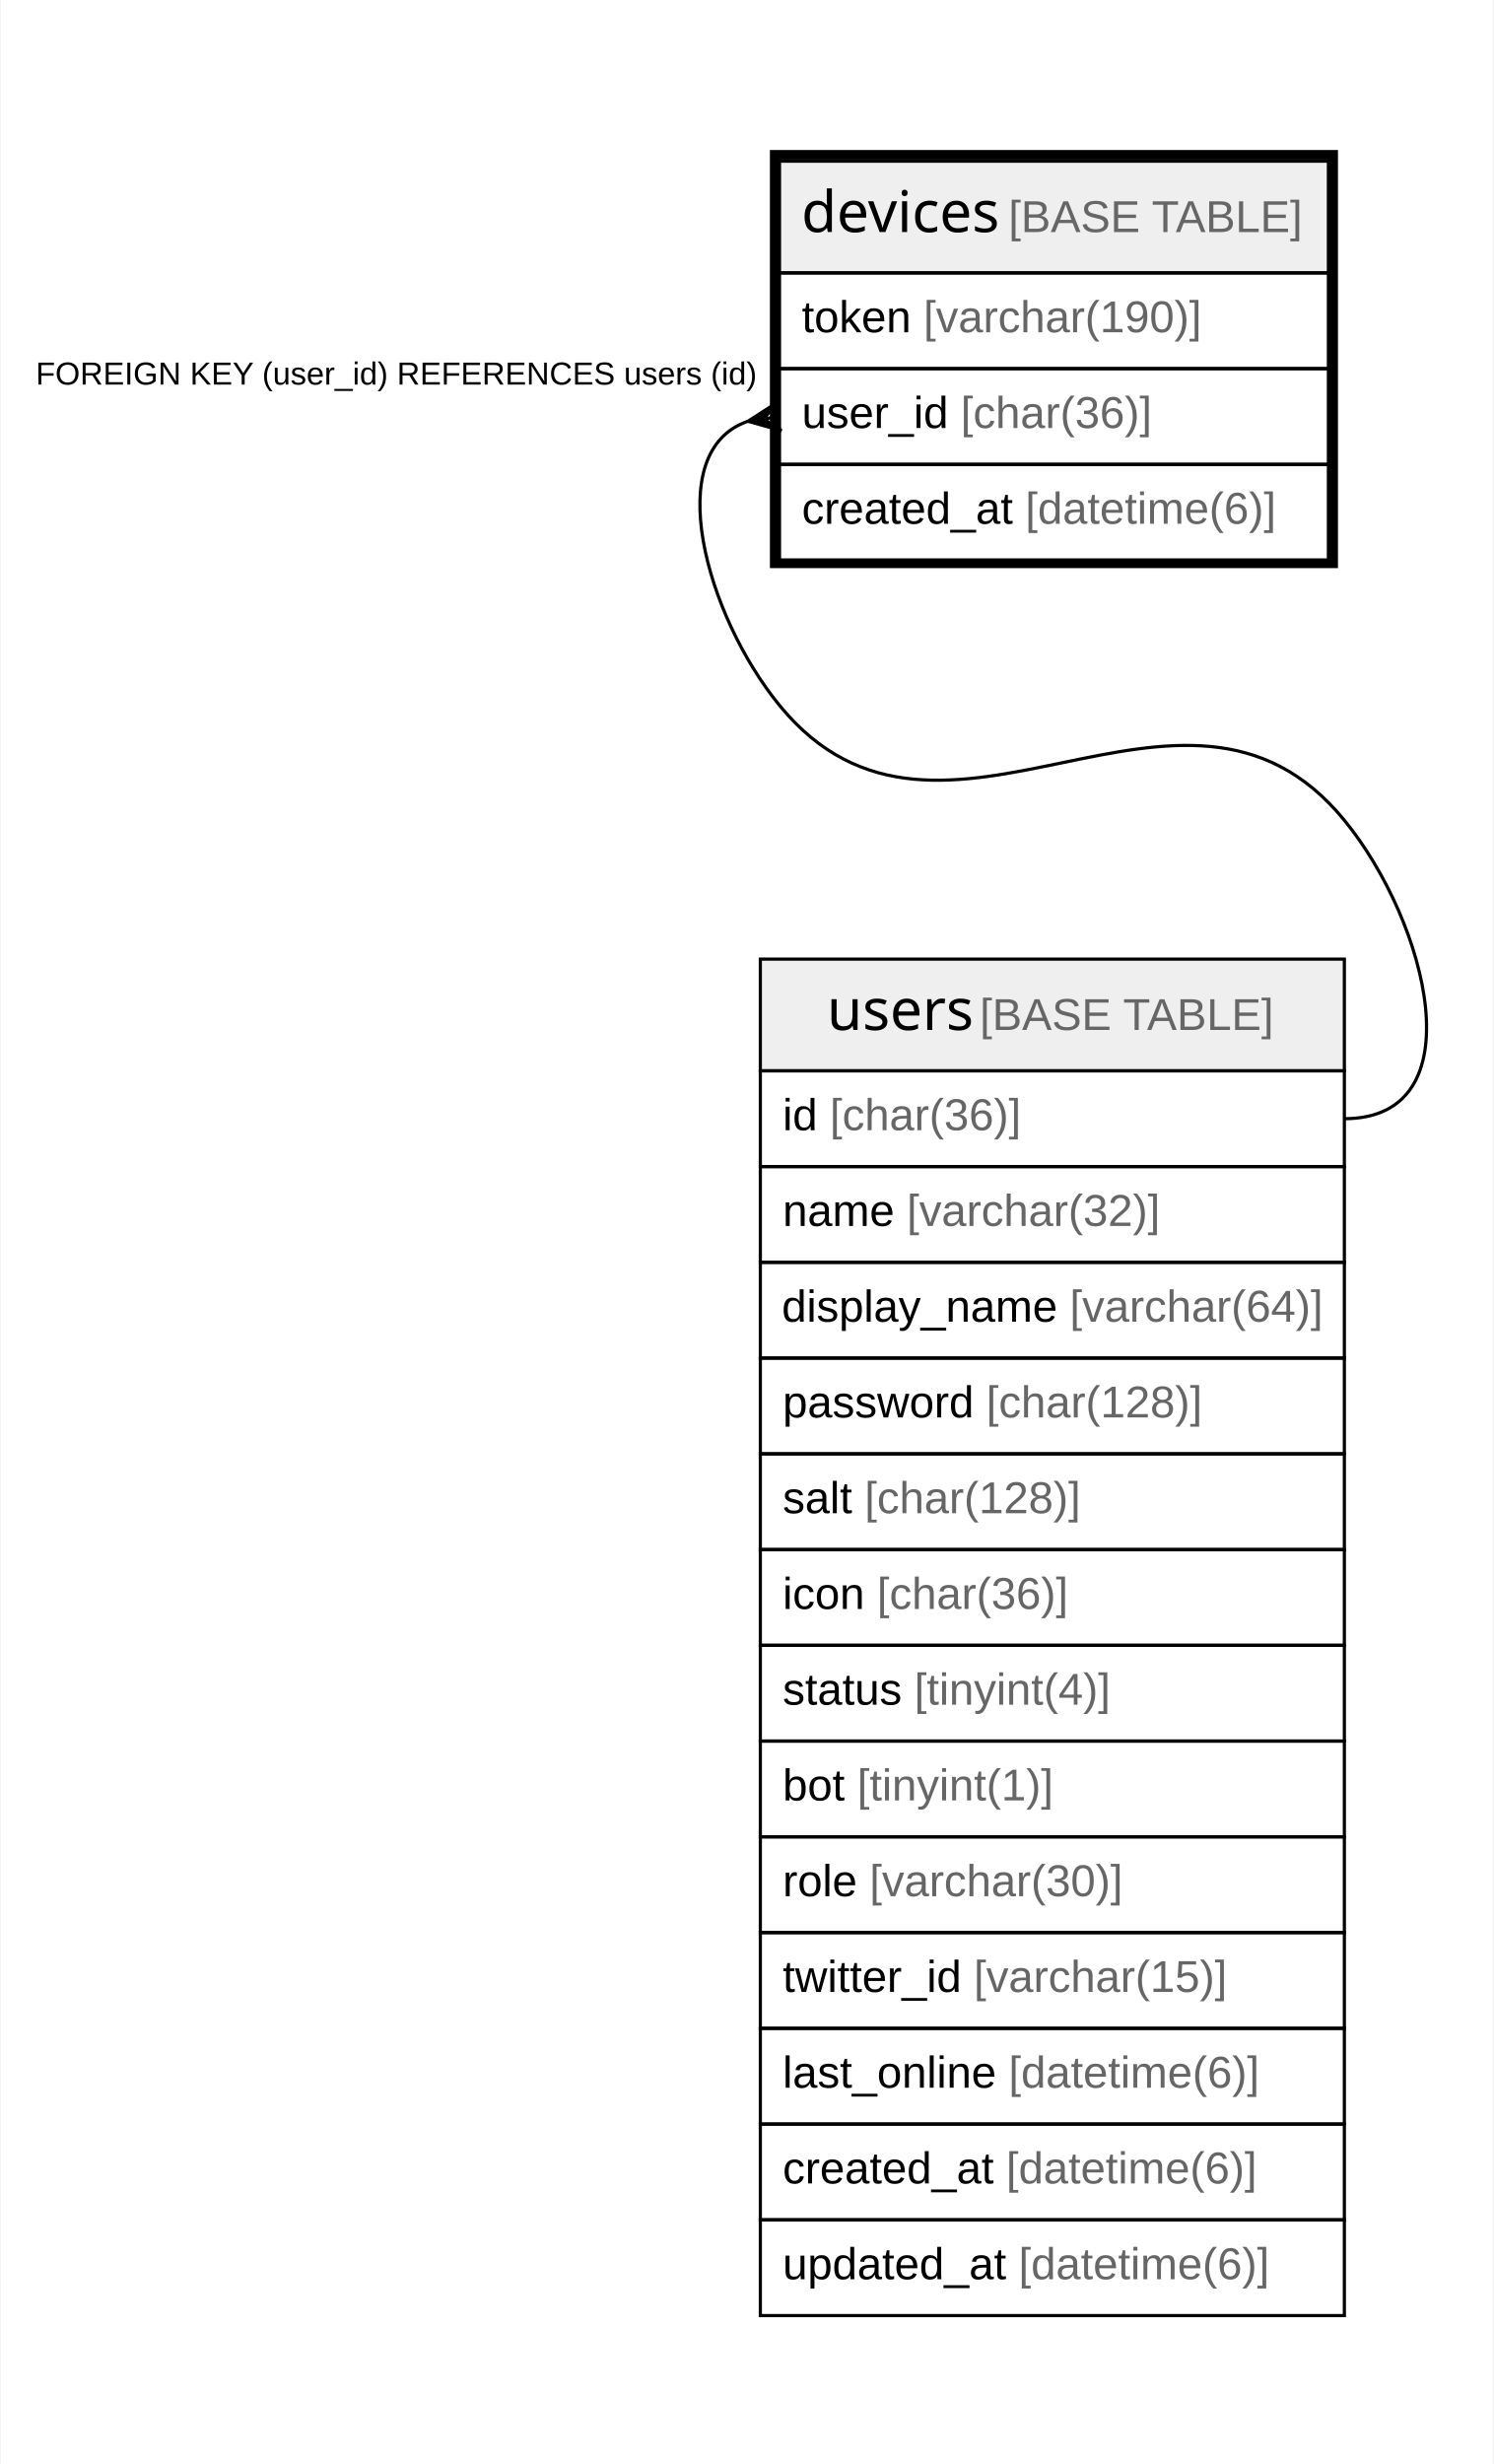
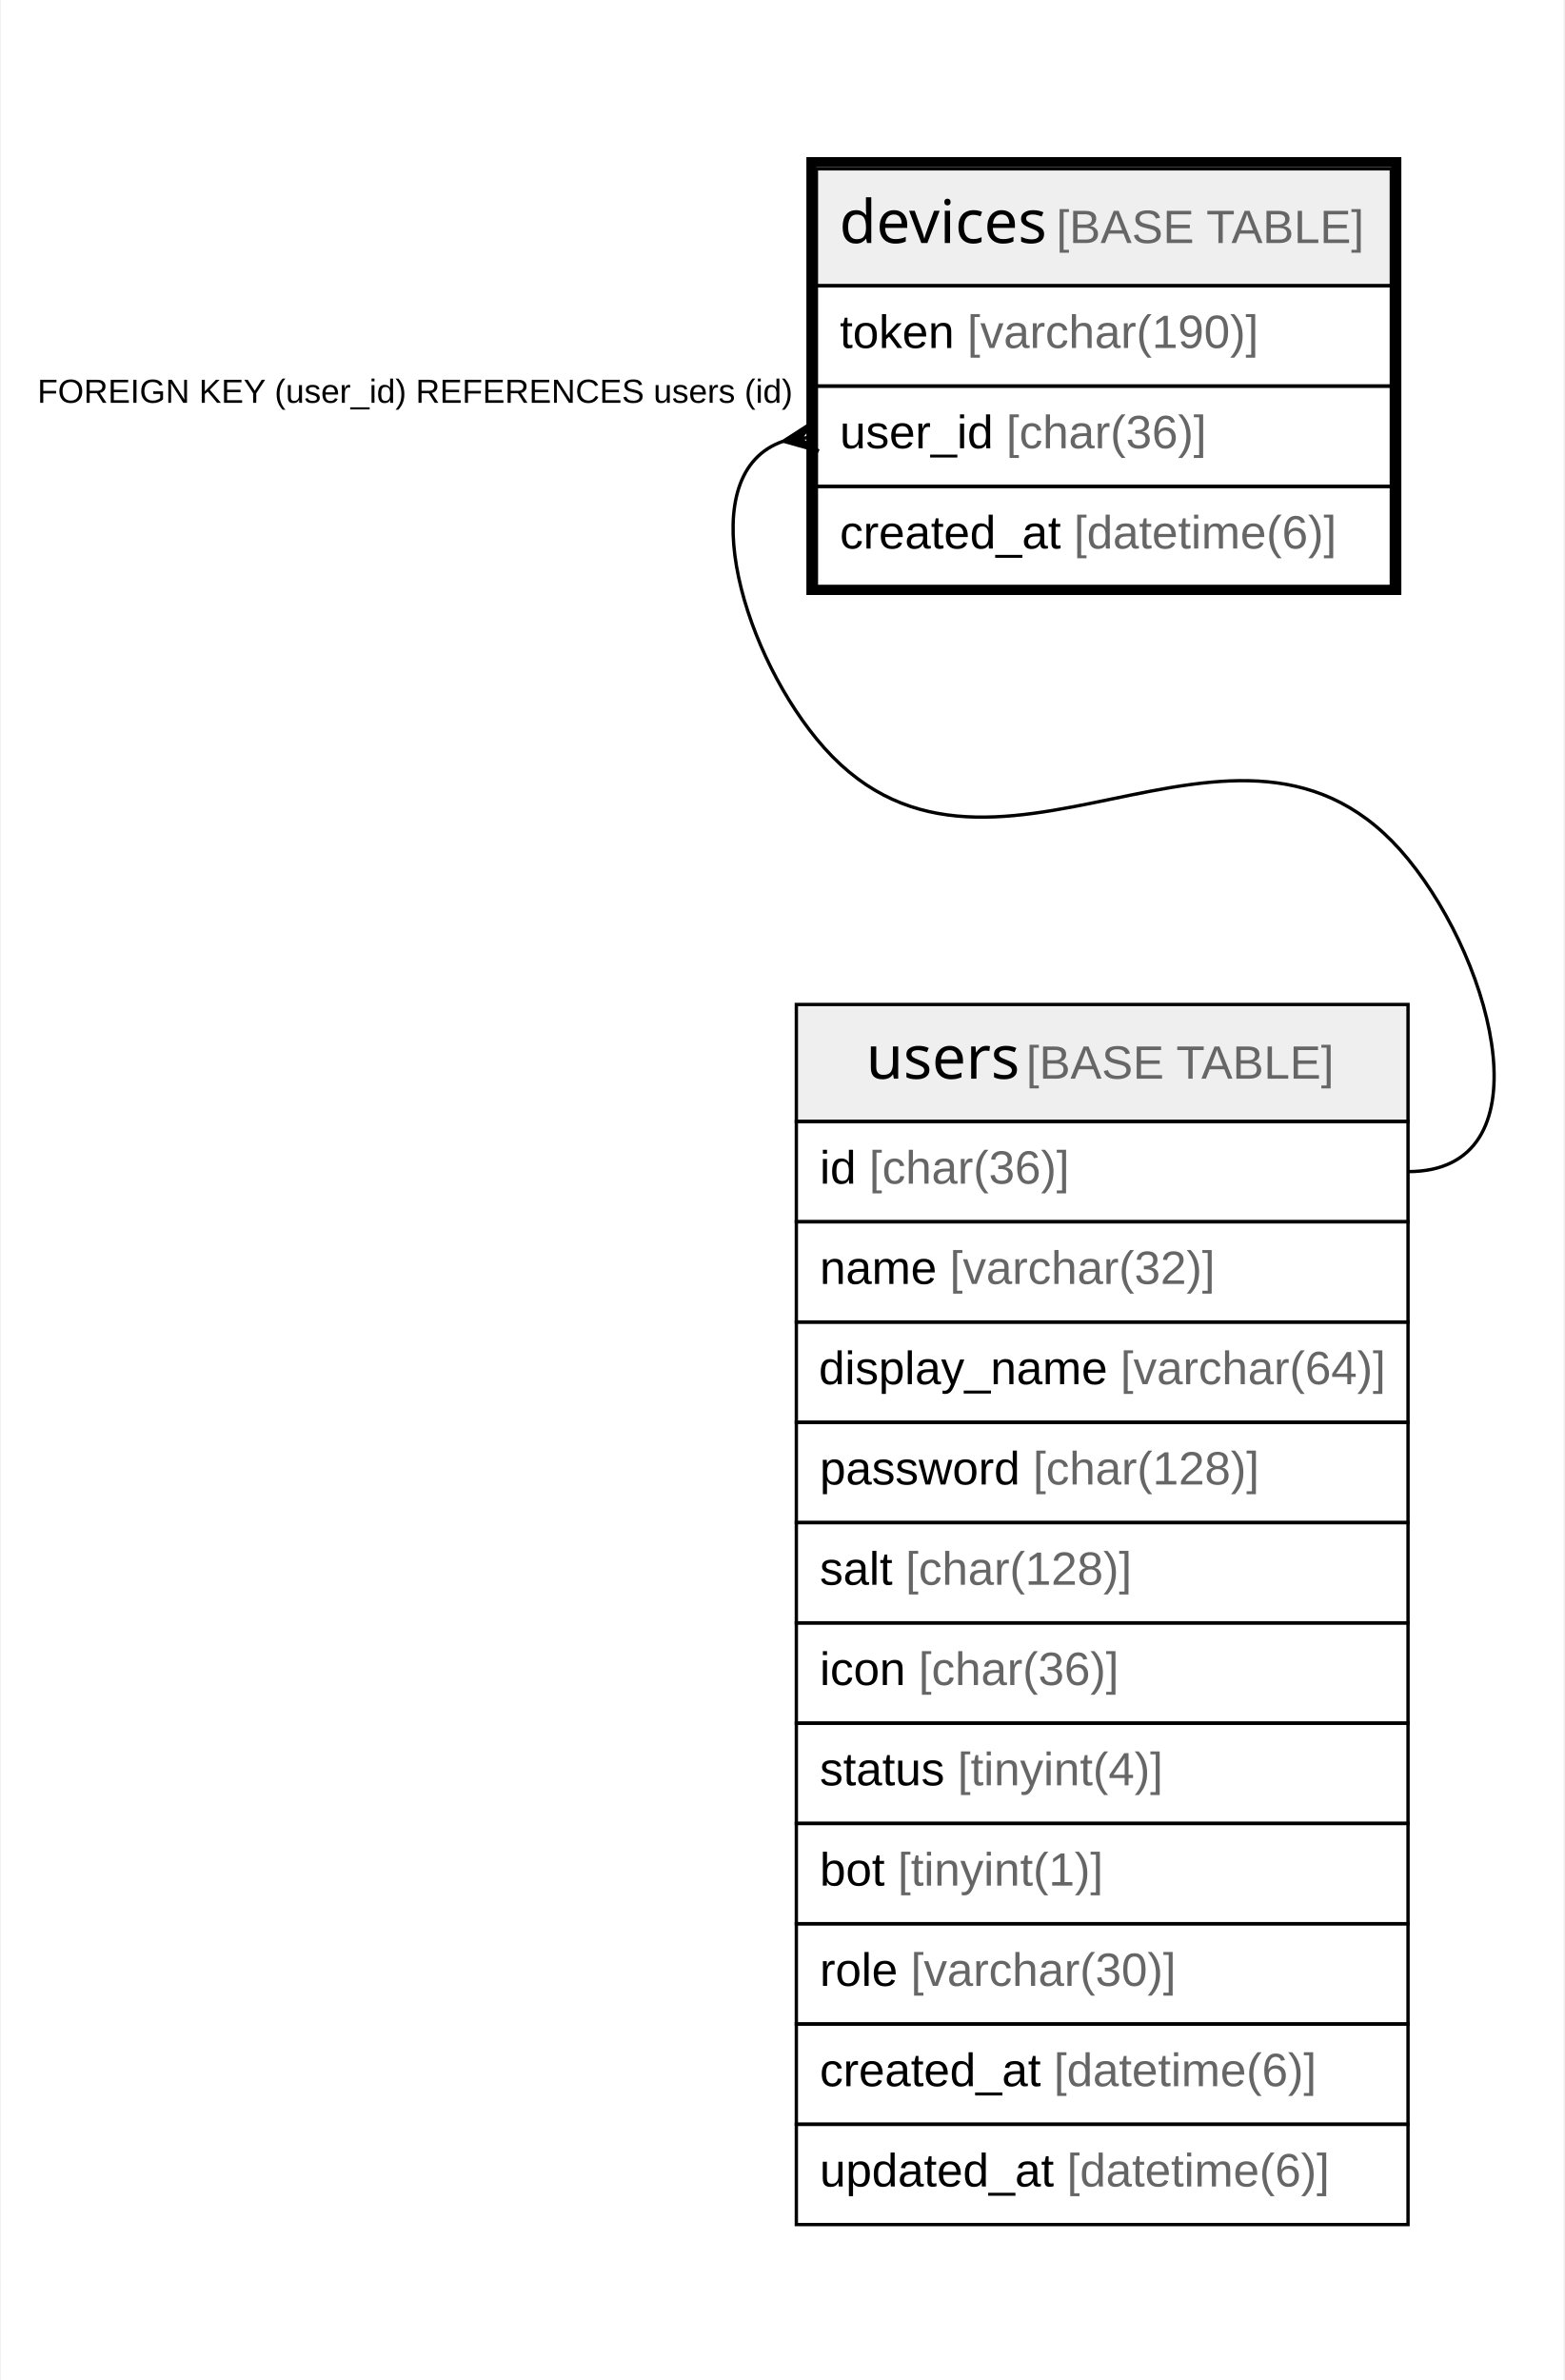
- <svg xmlns="http://www.w3.org/2000/svg" width="468pt" height="772pt" viewBox="0.00 0.00 467.50 772.00">
-   <g id="graph0" class="graph" transform="scale(1 1) rotate(0) translate(4 768)">
-     <polygon fill="#ffffff" stroke="transparent" points="-4,4 -4,-768 463.5,-768 463.5,4 -4,4" />
+ <svg xmlns="http://www.w3.org/2000/svg" width="468pt" height="712pt" viewBox="0.00 0.00 467.50 712.00">
+   <g id="graph0" class="graph" transform="scale(1 1) rotate(0) translate(4 708)">
+     <polygon fill="#ffffff" stroke="transparent" points="-4,4 -4,-708 463.5,-708 463.5,4 -4,4" />
    <g id="node1" class="node">
-       <polygon fill="#efefef" stroke="transparent" points="240,-682.5 240,-717.5 412,-717.5 412,-682.5 240,-682.5" />
-       <polygon fill="none" stroke="#000000" points="240,-682.5 240,-717.5 412,-717.5 412,-682.5 240,-682.5" />
-       <text text-anchor="start" x="246.867" y="-695.3" font-family="Arial Bold" font-size="18.00" fill="#000000">devices</text>
-       <text text-anchor="start" x="307.88" y="-695.3" font-family="Arial" font-size="14.00" fill="#000000"> </text>
-       <text text-anchor="start" x="311.77" y="-695.3" font-family="Arial" font-size="14.00" fill="#666666">[BASE TABLE]</text>
-       <polygon fill="none" stroke="#000000" points="240,-652.5 240,-682.5 412,-682.5 412,-652.5 240,-652.5" />
-       <text text-anchor="start" x="247" y="-663.9" font-family="Arial" font-size="14.00" fill="#000000">token </text>
-       <text text-anchor="start" x="285.129" y="-663.9" font-family="Arial" font-size="14.00" fill="#666666">[varchar(190)]</text>
-       <polygon fill="none" stroke="#000000" points="240,-622.5 240,-652.5 412,-652.5 412,-622.5 240,-622.5" />
-       <text text-anchor="start" x="247" y="-633.9" font-family="Arial" font-size="14.00" fill="#000000">user_id </text>
-       <text text-anchor="start" x="296.788" y="-633.9" font-family="Arial" font-size="14.00" fill="#666666">[char(36)]</text>
+       <polygon fill="#efefef" stroke="transparent" points="240,-622.5 240,-657.5 412,-657.5 412,-622.5 240,-622.5" />
+       <polygon fill="none" stroke="#000000" points="240,-622.5 240,-657.5 412,-657.5 412,-622.5 240,-622.5" />
+       <text text-anchor="start" x="246.867" y="-635.3" font-family="Arial Bold" font-size="18.00" fill="#000000">devices</text>
+       <text text-anchor="start" x="307.88" y="-635.3" font-family="Arial" font-size="14.00" fill="#000000"> </text>
+       <text text-anchor="start" x="311.77" y="-635.3" font-family="Arial" font-size="14.00" fill="#666666">[BASE TABLE]</text>
      <polygon fill="none" stroke="#000000" points="240,-592.5 240,-622.5 412,-622.5 412,-592.5 240,-592.5" />
-       <text text-anchor="start" x="247" y="-603.9" font-family="Arial" font-size="14.00" fill="#000000">created_at </text>
-       <text text-anchor="start" x="317.028" y="-603.9" font-family="Arial" font-size="14.00" fill="#666666">[datetime(6)]</text>
-       <polygon fill="none" stroke="#000000" stroke-width="3" points="238.5,-591.5 238.5,-719.5 413.5,-719.5 413.5,-591.5 238.5,-591.5" />
+       <text text-anchor="start" x="247" y="-603.9" font-family="Arial" font-size="14.00" fill="#000000">token </text>
+       <text text-anchor="start" x="285.129" y="-603.9" font-family="Arial" font-size="14.00" fill="#666666">[varchar(190)]</text>
+       <polygon fill="none" stroke="#000000" points="240,-562.5 240,-592.5 412,-592.5 412,-562.5 240,-562.5" />
+       <text text-anchor="start" x="247" y="-573.9" font-family="Arial" font-size="14.00" fill="#000000">user_id </text>
+       <text text-anchor="start" x="296.788" y="-573.9" font-family="Arial" font-size="14.00" fill="#666666">[char(36)]</text>
+       <polygon fill="none" stroke="#000000" points="240,-532.5 240,-562.5 412,-562.5 412,-532.5 240,-532.5" />
+       <text text-anchor="start" x="247" y="-543.9" font-family="Arial" font-size="14.00" fill="#000000">created_at </text>
+       <text text-anchor="start" x="317.028" y="-543.9" font-family="Arial" font-size="14.00" fill="#666666">[datetime(6)]</text>
+       <polygon fill="none" stroke="#000000" stroke-width="3" points="238.5,-531.5 238.5,-659.5 413.5,-659.5 413.5,-531.5 238.5,-531.5" />
    </g>
    <g id="node2" class="node">
-       <polygon fill="#efefef" stroke="transparent" points="234,-432.5 234,-467.5 417,-467.5 417,-432.5 234,-432.5" />
-       <polygon fill="none" stroke="#000000" points="234,-432.5 234,-467.5 417,-467.5 417,-432.5 234,-432.5" />
-       <text text-anchor="start" x="254.871" y="-445.3" font-family="Arial Bold" font-size="18.00" fill="#000000">users</text>
-       <text text-anchor="start" x="298.875" y="-445.3" font-family="Arial" font-size="14.00" fill="#000000"> </text>
-       <text text-anchor="start" x="302.766" y="-445.3" font-family="Arial" font-size="14.00" fill="#666666">[BASE TABLE]</text>
-       <polygon fill="none" stroke="#000000" points="234,-402.5 234,-432.5 417,-432.5 417,-402.5 234,-402.5" />
-       <text text-anchor="start" x="241" y="-413.9" font-family="Arial" font-size="14.00" fill="#000000">id </text>
-       <text text-anchor="start" x="255.78" y="-413.9" font-family="Arial" font-size="14.00" fill="#666666">[char(36)]</text>
-       <polygon fill="none" stroke="#000000" points="234,-372.5 234,-402.5 417,-402.5 417,-372.5 234,-372.5" />
-       <text text-anchor="start" x="241" y="-383.9" font-family="Arial" font-size="14.00" fill="#000000">name </text>
-       <text text-anchor="start" x="279.899" y="-383.9" font-family="Arial" font-size="14.00" fill="#666666">[varchar(32)]</text>
+       <polygon fill="#efefef" stroke="transparent" points="234,-372.5 234,-407.5 417,-407.5 417,-372.5 234,-372.5" />
+       <polygon fill="none" stroke="#000000" points="234,-372.5 234,-407.5 417,-407.5 417,-372.5 234,-372.5" />
+       <text text-anchor="start" x="254.871" y="-385.3" font-family="Arial Bold" font-size="18.00" fill="#000000">users</text>
+       <text text-anchor="start" x="298.875" y="-385.3" font-family="Arial" font-size="14.00" fill="#000000"> </text>
+       <text text-anchor="start" x="302.766" y="-385.3" font-family="Arial" font-size="14.00" fill="#666666">[BASE TABLE]</text>
      <polygon fill="none" stroke="#000000" points="234,-342.5 234,-372.5 417,-372.5 417,-342.5 234,-342.5" />
-       <text text-anchor="start" x="240.71" y="-353.9" font-family="Arial" font-size="14.00" fill="#000000">display_name </text>
-       <text text-anchor="start" x="330.953" y="-353.9" font-family="Arial" font-size="14.00" fill="#666666">[varchar(64)]</text>
+       <text text-anchor="start" x="241" y="-353.9" font-family="Arial" font-size="14.00" fill="#000000">id </text>
+       <text text-anchor="start" x="255.78" y="-353.9" font-family="Arial" font-size="14.00" fill="#666666">[char(36)]</text>
      <polygon fill="none" stroke="#000000" points="234,-312.5 234,-342.5 417,-342.5 417,-312.5 234,-312.5" />
-       <text text-anchor="start" x="241" y="-323.9" font-family="Arial" font-size="14.00" fill="#000000">password </text>
-       <text text-anchor="start" x="304.788" y="-323.9" font-family="Arial" font-size="14.00" fill="#666666">[char(128)]</text>
+       <text text-anchor="start" x="241" y="-323.9" font-family="Arial" font-size="14.00" fill="#000000">name </text>
+       <text text-anchor="start" x="279.899" y="-323.9" font-family="Arial" font-size="14.00" fill="#666666">[varchar(32)]</text>
      <polygon fill="none" stroke="#000000" points="234,-282.5 234,-312.5 417,-312.5 417,-282.5 234,-282.5" />
-       <text text-anchor="start" x="241" y="-293.9" font-family="Arial" font-size="14.00" fill="#000000">salt </text>
-       <text text-anchor="start" x="266.67" y="-293.9" font-family="Arial" font-size="14.00" fill="#666666">[char(128)]</text>
+       <text text-anchor="start" x="240.71" y="-293.9" font-family="Arial" font-size="14.00" fill="#000000">display_name </text>
+       <text text-anchor="start" x="330.953" y="-293.9" font-family="Arial" font-size="14.00" fill="#666666">[varchar(64)]</text>
      <polygon fill="none" stroke="#000000" points="234,-252.5 234,-282.5 417,-282.5 417,-252.5 234,-252.5" />
-       <text text-anchor="start" x="241" y="-263.9" font-family="Arial" font-size="14.00" fill="#000000">icon </text>
-       <text text-anchor="start" x="270.562" y="-263.9" font-family="Arial" font-size="14.00" fill="#666666">[char(36)]</text>
+       <text text-anchor="start" x="241" y="-263.9" font-family="Arial" font-size="14.00" fill="#000000">password </text>
+       <text text-anchor="start" x="304.788" y="-263.9" font-family="Arial" font-size="14.00" fill="#666666">[char(128)]</text>
      <polygon fill="none" stroke="#000000" points="234,-222.5 234,-252.5 417,-252.5 417,-222.5 234,-222.5" />
-       <text text-anchor="start" x="241" y="-233.9" font-family="Arial" font-size="14.00" fill="#000000">status </text>
-       <text text-anchor="start" x="282.237" y="-233.9" font-family="Arial" font-size="14.00" fill="#666666">[tinyint(4)]</text>
+       <text text-anchor="start" x="241" y="-233.9" font-family="Arial" font-size="14.00" fill="#000000">salt </text>
+       <text text-anchor="start" x="266.67" y="-233.9" font-family="Arial" font-size="14.00" fill="#666666">[char(128)]</text>
      <polygon fill="none" stroke="#000000" points="234,-192.5 234,-222.5 417,-222.5 417,-192.5 234,-192.5" />
-       <text text-anchor="start" x="241" y="-203.9" font-family="Arial" font-size="14.00" fill="#000000">bot </text>
-       <text text-anchor="start" x="264.346" y="-203.9" font-family="Arial" font-size="14.00" fill="#666666">[tinyint(1)]</text>
+       <text text-anchor="start" x="241" y="-203.9" font-family="Arial" font-size="14.00" fill="#000000">icon </text>
+       <text text-anchor="start" x="270.562" y="-203.9" font-family="Arial" font-size="14.00" fill="#666666">[char(36)]</text>
      <polygon fill="none" stroke="#000000" points="234,-162.5 234,-192.5 417,-192.5 417,-162.5 234,-162.5" />
-       <text text-anchor="start" x="241" y="-173.9" font-family="Arial" font-size="14.00" fill="#000000">role </text>
-       <text text-anchor="start" x="268.223" y="-173.9" font-family="Arial" font-size="14.00" fill="#666666">[varchar(30)]</text>
+       <text text-anchor="start" x="241" y="-173.9" font-family="Arial" font-size="14.00" fill="#000000">status </text>
+       <text text-anchor="start" x="282.237" y="-173.9" font-family="Arial" font-size="14.00" fill="#666666">[tinyint(4)]</text>
      <polygon fill="none" stroke="#000000" points="234,-132.5 234,-162.5 417,-162.5 417,-132.5 234,-132.5" />
-       <text text-anchor="start" x="241" y="-143.9" font-family="Arial" font-size="14.00" fill="#000000">twitter_id </text>
-       <text text-anchor="start" x="300.891" y="-143.9" font-family="Arial" font-size="14.00" fill="#666666">[varchar(15)]</text>
+       <text text-anchor="start" x="241" y="-143.9" font-family="Arial" font-size="14.00" fill="#000000">bot </text>
+       <text text-anchor="start" x="264.346" y="-143.9" font-family="Arial" font-size="14.00" fill="#666666">[tinyint(1)]</text>
      <polygon fill="none" stroke="#000000" points="234,-102.5 234,-132.5 417,-132.5 417,-102.5 234,-102.5" />
-       <text text-anchor="start" x="241" y="-113.9" font-family="Arial" font-size="14.00" fill="#000000">last_online </text>
-       <text text-anchor="start" x="311.797" y="-113.9" font-family="Arial" font-size="14.00" fill="#666666">[datetime(6)]</text>
+       <text text-anchor="start" x="241" y="-113.9" font-family="Arial" font-size="14.00" fill="#000000">role </text>
+       <text text-anchor="start" x="268.223" y="-113.9" font-family="Arial" font-size="14.00" fill="#666666">[varchar(30)]</text>
      <polygon fill="none" stroke="#000000" points="234,-72.5 234,-102.5 417,-102.5 417,-72.5 234,-72.5" />
      <text text-anchor="start" x="241" y="-83.9" font-family="Arial" font-size="14.00" fill="#000000">created_at </text>
      <text text-anchor="start" x="311.028" y="-83.9" font-family="Arial" font-size="14.00" fill="#666666">[datetime(6)]</text>
      <polygon fill="none" stroke="#000000" points="234,-42.5 234,-72.5 417,-72.5 417,-42.5 234,-42.5" />
      <text text-anchor="start" x="241" y="-53.9" font-family="Arial" font-size="14.00" fill="#000000">updated_at </text>
      <text text-anchor="start" x="314.933" y="-53.9" font-family="Arial" font-size="14.00" fill="#666666">[datetime(6)]</text>
    </g>
    <g id="edge1" class="edge">
-       <path fill="none" stroke="#000000" d="M230.101,-636.007C202.642,-626.619 216.936,-575.227 240,-547 290.794,-484.835 366.206,-573.165 417,-511 443.293,-478.82 458.556,-417.5 417,-417.5" />
-       <polygon fill="#000000" stroke="#000000" points="230.112,-636.009 239.329,-641.95 235.056,-636.754 240,-637.5 240,-637.5 240,-637.5 235.056,-636.754 240.671,-633.05 230.112,-636.009 230.112,-636.009" />
-       <text text-anchor="start" x="6.945" y="-647.5" font-family="Arial" font-size="10.00" fill="#000000">FOREIGN KEY (user_id) REFERENCES users (id)</text>
+       <path fill="none" stroke="#000000" d="M230.101,-576.007C202.642,-566.619 216.936,-515.227 240,-487 290.794,-424.835 366.206,-513.165 417,-451 443.293,-418.82 458.556,-357.5 417,-357.5" />
+       <polygon fill="#000000" stroke="#000000" points="230.112,-576.009 239.329,-581.95 235.056,-576.754 240,-577.5 240,-577.5 240,-577.5 235.056,-576.754 240.671,-573.05 230.112,-576.009 230.112,-576.009" />
+       <text text-anchor="start" x="6.945" y="-587.5" font-family="Arial" font-size="10.00" fill="#000000">FOREIGN KEY (user_id) REFERENCES users (id)</text>
    </g>
  </g>
</svg>
